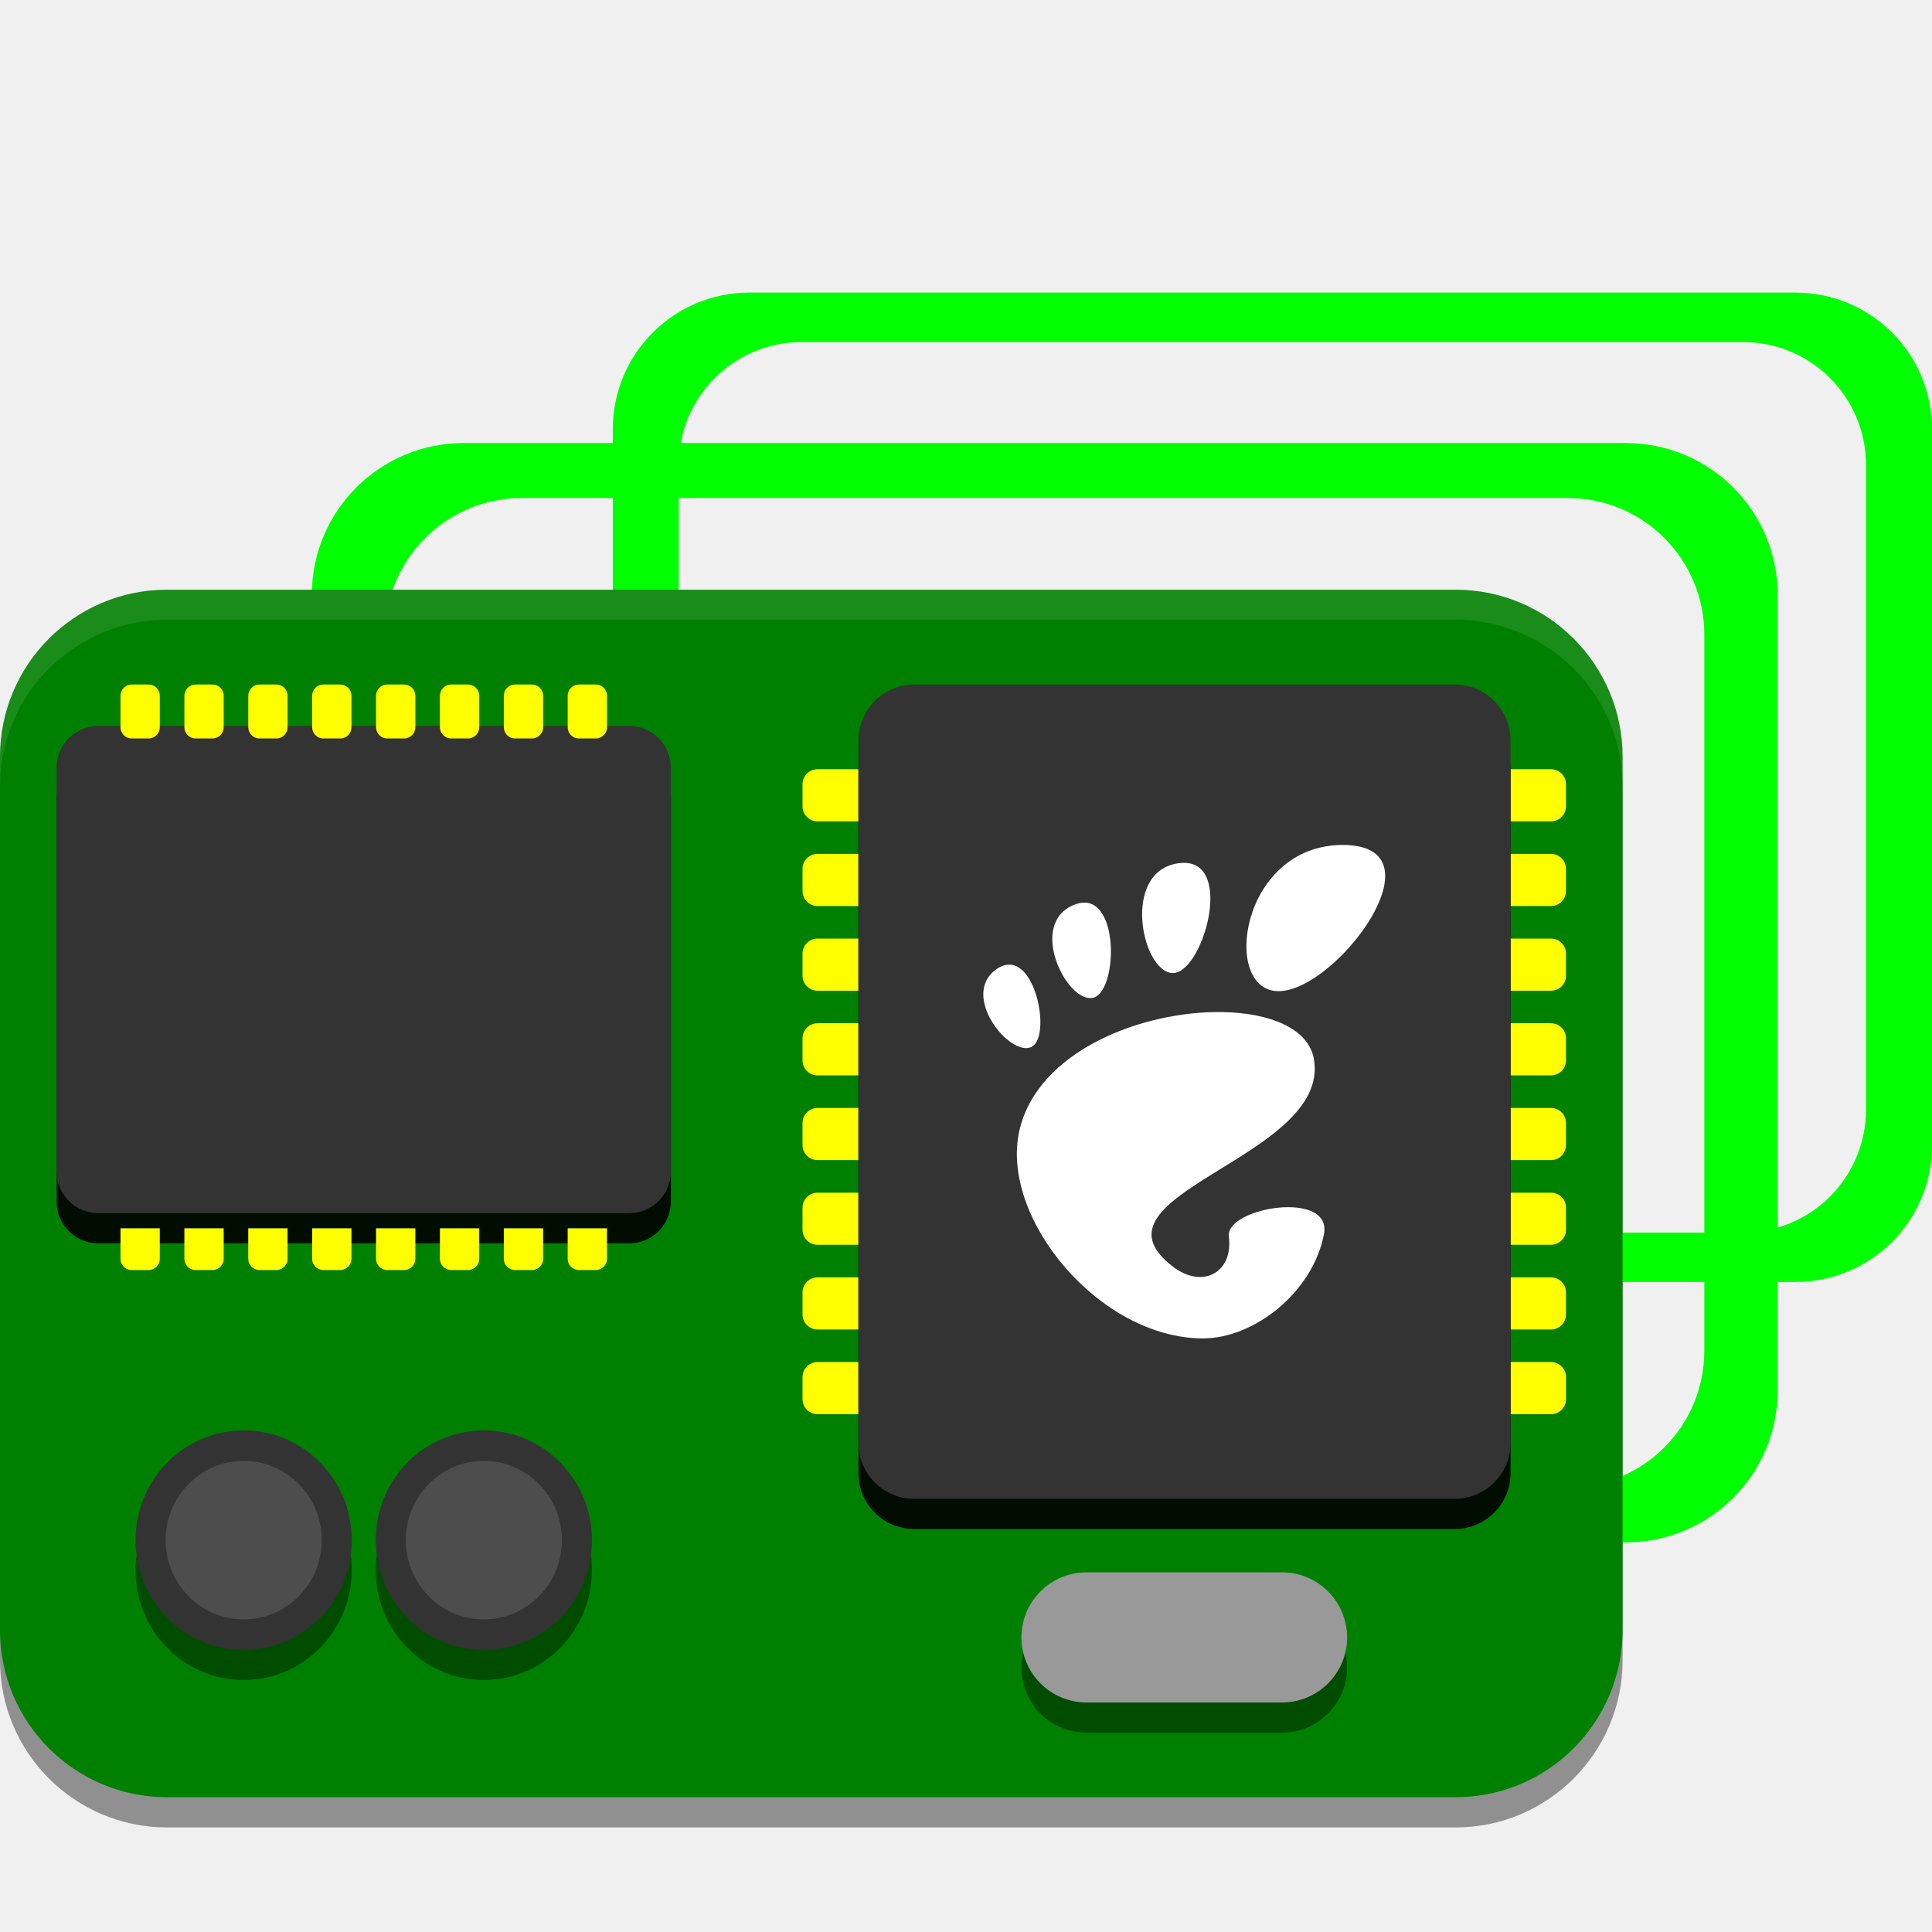
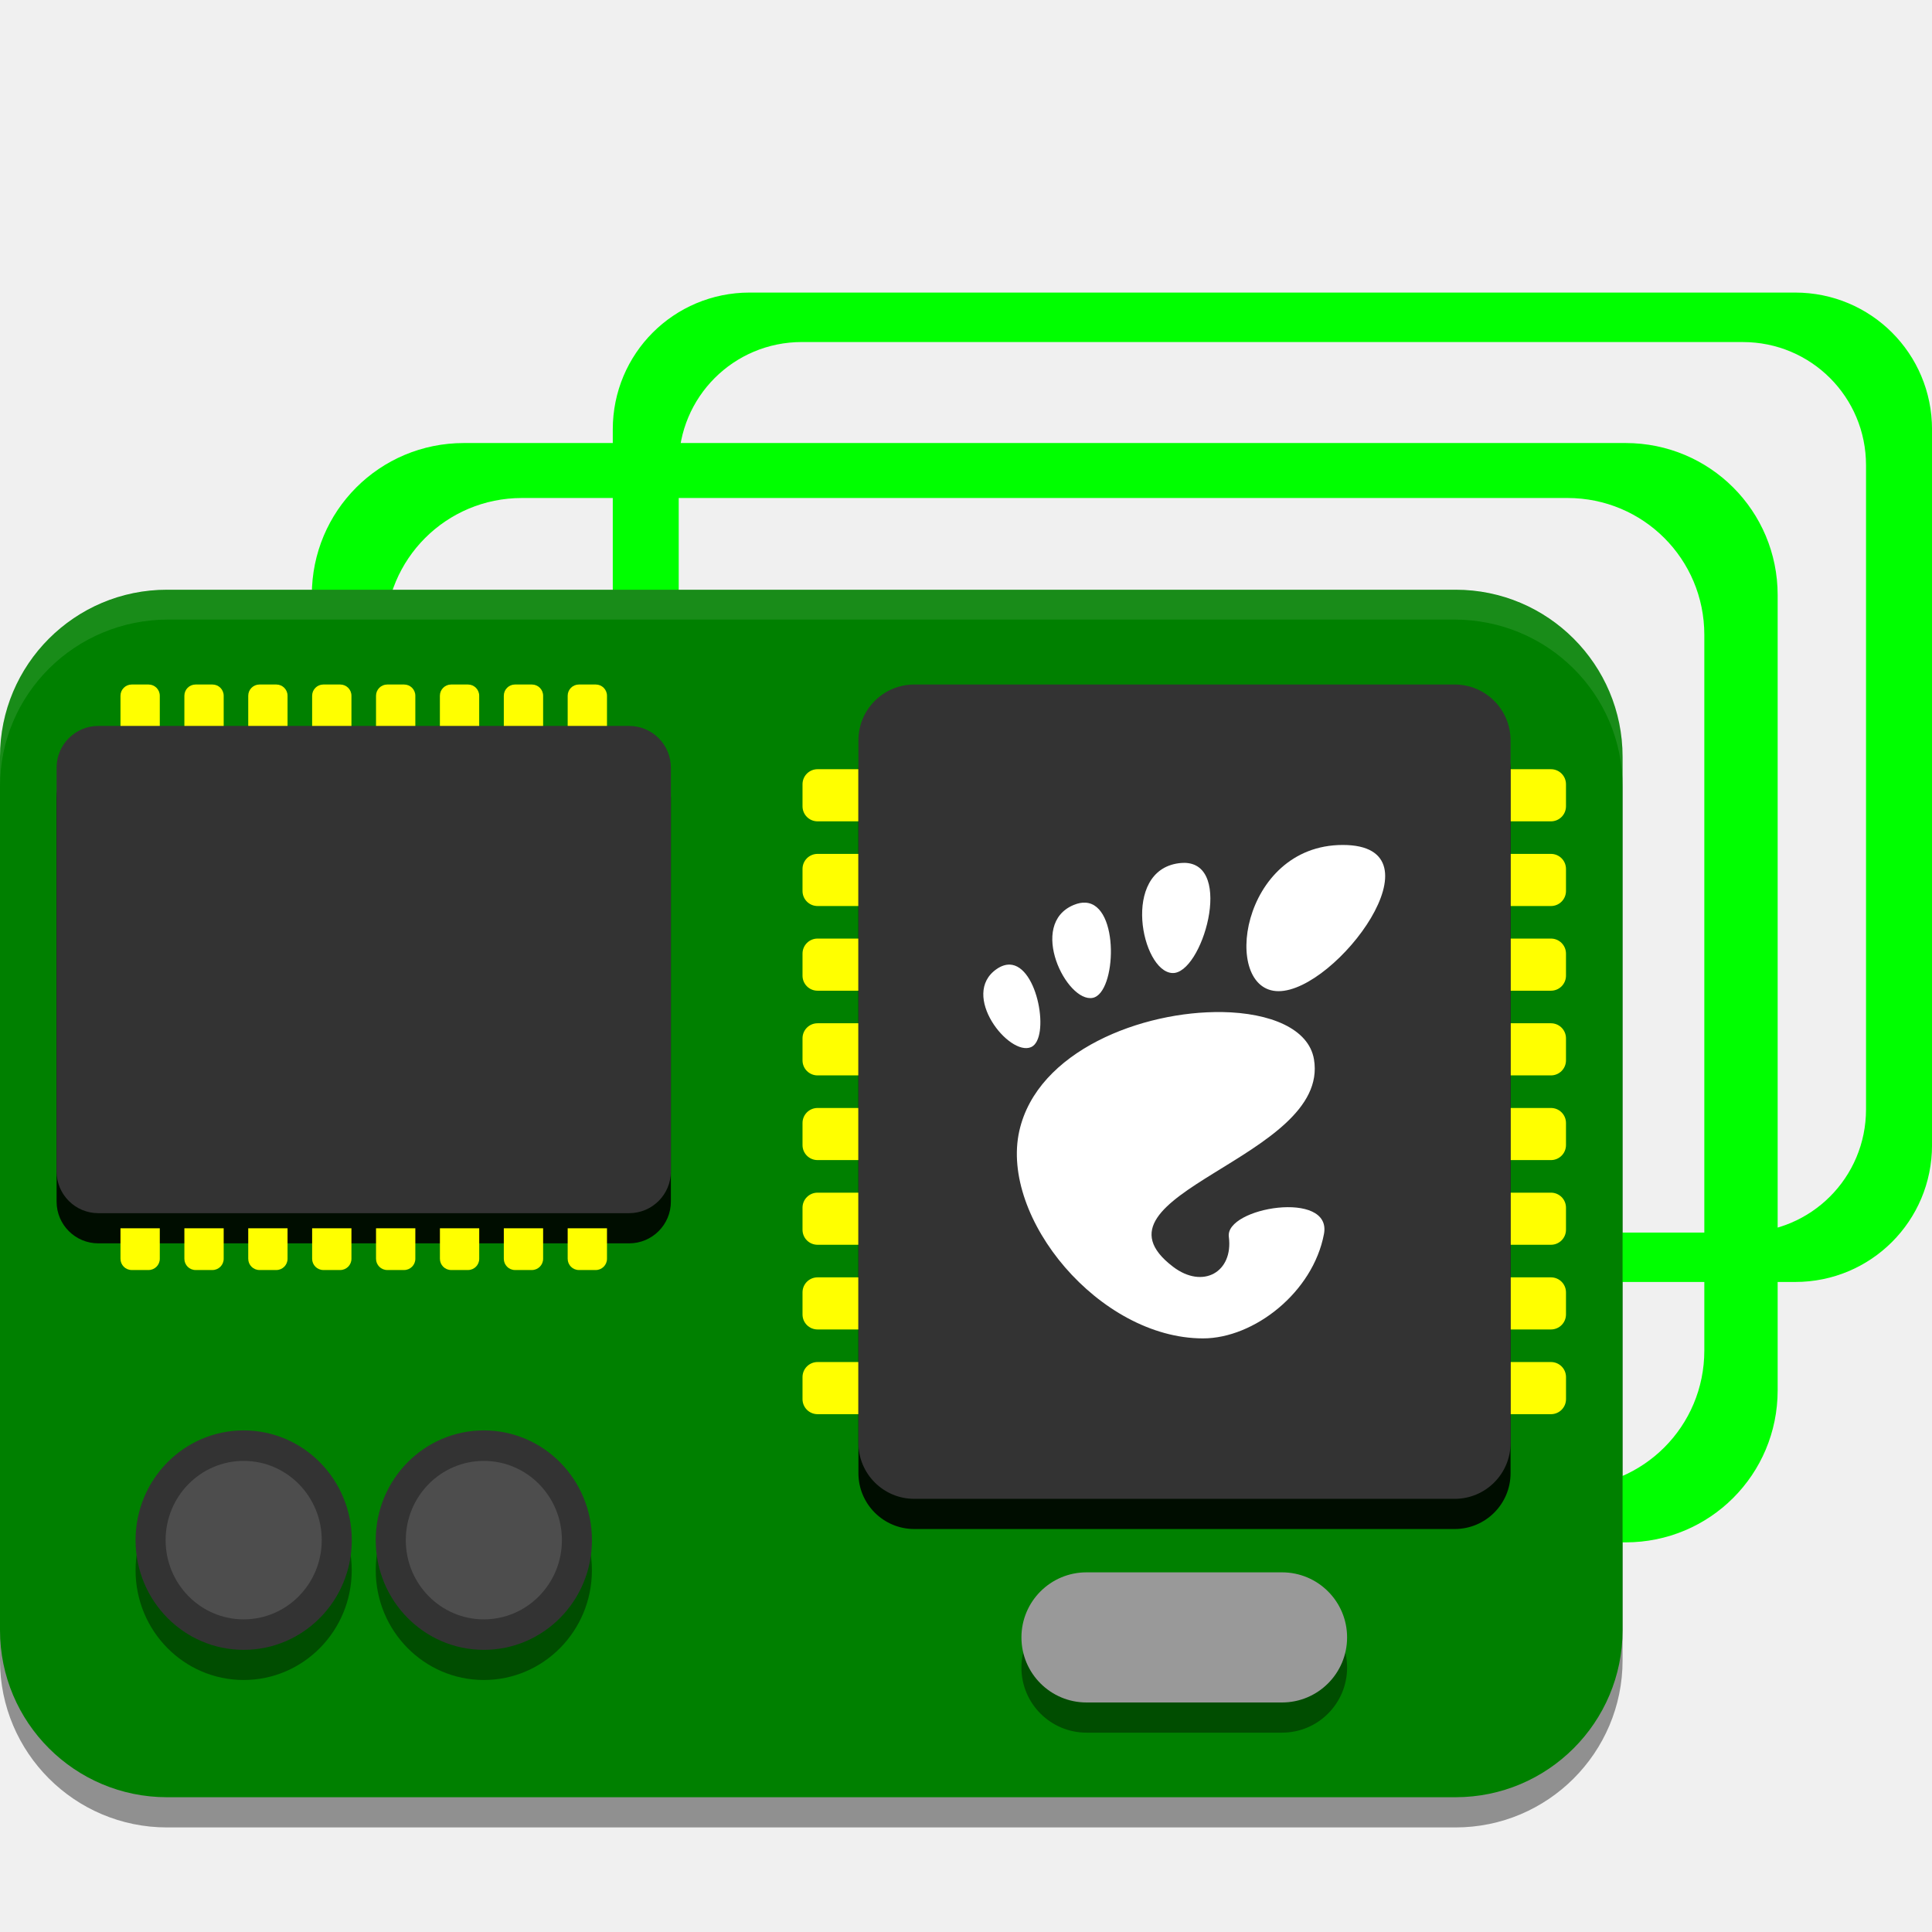
<svg xmlns="http://www.w3.org/2000/svg" id="svg8" version="1.1" viewBox="0 0 67.733 67.733" height="256" width="256">
  <defs id="defs2" />
  <g id="g5516" style="display:inline">
    <g id="layer1" style="display:inline;opacity:0.4">
      <rect style="display:inline;fill:#000000;stroke-width:1.333;paint-order:stroke fill markers" id="rect960" width="56.885" height="42.333" x="-6.1207203e-08" y="21.734" ry="5.856" />
    </g>
    <path id="path6940" style="fill:#00ff00;stroke-width:1.088;paint-order:stroke fill markers" d="m 26.281,10.257 c -2.658,0 -4.798,2.14 -4.798,4.798 v 25.091 c 0,2.658 2.14,4.798 4.798,4.798 h 36.654 c 2.658,0 4.799,-2.14 4.799,-4.798 V 15.055 c 0,-2.658 -2.14,-4.798 -4.799,-4.798 z m 1.833,1.735 H 61.102 c 2.392,0 4.318,1.926 4.318,4.318 v 22.582 c 0,2.392 -1.926,4.319 -4.318,4.319 H 28.113 c -2.392,0 -4.318,-1.926 -4.318,-4.319 V 16.309 c 0,-2.392 1.926,-4.318 4.318,-4.318 z" />
    <path id="rect6461" style="fill:#00ff00;stroke-width:1.209;paint-order:stroke fill markers" d="m 16.263,15.532 c -2.954,0 -5.331,2.378 -5.331,5.331 v 27.879 c 0,2.954 2.378,5.331 5.331,5.331 h 40.727 c 2.954,0 5.332,-2.378 5.332,-5.331 V 20.863 c 0,-2.954 -2.378,-5.331 -5.332,-5.331 z m 2.036,1.927 h 36.654 c 2.658,0 4.798,2.14 4.798,4.798 v 25.091 c 0,2.658 -2.14,4.799 -4.798,4.799 H 18.3 c -2.658,0 -4.798,-2.14 -4.798,-4.799 V 22.257 c 0,-2.658 2.14,-4.798 4.798,-4.798 z" />
    <rect style="fill:#008000;stroke-width:1.333;paint-order:stroke fill markers" id="rect5274" width="56.885" height="42.333" x="-6.1207203e-08" y="20.675" ry="5.856" />
    <g id="g1028">
      <path id="rect5404" style="display:inline;fill:#ffff00;stroke-width:2.779;paint-order:stroke fill markers" d="m 28.663,26.967 c -0.292,0 -0.528,0.235 -0.528,0.528 v 0.772 c 0,0.292 0.235,0.528 0.528,0.528 h 1.476 c 0.292,0 0.527,-0.235 0.527,-0.528 v -0.772 c 0,-0.292 -0.235,-0.528 -0.527,-0.528 z m 24.234,0 c -0.292,0 -0.527,0.235 -0.527,0.528 v 0.772 c 0,0.292 0.235,0.528 0.527,0.528 h 1.476 c 0.292,0 0.528,-0.235 0.528,-0.528 v -0.772 c 0,-0.292 -0.235,-0.528 -0.528,-0.528 z m -24.234,2.969 c -0.292,0 -0.528,0.235 -0.528,0.528 v 0.772 c 0,0.292 0.235,0.528 0.528,0.528 h 1.476 c 0.292,0 0.527,-0.235 0.527,-0.528 v -0.772 c 0,-0.292 -0.235,-0.528 -0.527,-0.528 z m 24.234,0 c -0.292,0 -0.527,0.235 -0.527,0.528 v 0.772 c 0,0.292 0.235,0.528 0.527,0.528 h 1.476 c 0.292,0 0.528,-0.235 0.528,-0.528 v -0.772 c 0,-0.292 -0.235,-0.528 -0.528,-0.528 z m -24.234,2.969 c -0.292,0 -0.528,0.235 -0.528,0.528 v 0.772 c 0,0.292 0.235,0.528 0.528,0.528 h 1.476 c 0.292,0 0.527,-0.235 0.527,-0.528 v -0.772 c 0,-0.292 -0.235,-0.528 -0.527,-0.528 z m 24.234,0 c -0.292,0 -0.527,0.235 -0.527,0.528 v 0.772 c 0,0.292 0.235,0.528 0.527,0.528 h 1.476 c 0.292,0 0.528,-0.235 0.528,-0.528 v -0.772 c 0,-0.292 -0.235,-0.528 -0.528,-0.528 z m -24.234,2.969 c -0.292,0 -0.528,0.235 -0.528,0.528 v 0.772 c 0,0.292 0.235,0.528 0.528,0.528 h 1.476 c 0.292,0 0.527,-0.235 0.527,-0.528 v -0.772 c 0,-0.292 -0.235,-0.528 -0.527,-0.528 z m 24.234,0 c -0.292,0 -0.527,0.235 -0.527,0.528 v 0.772 c 0,0.292 0.235,0.528 0.527,0.528 h 1.476 c 0.292,0 0.528,-0.235 0.528,-0.528 v -0.772 c 0,-0.292 -0.235,-0.528 -0.528,-0.528 z m -24.234,2.97 c -0.292,0 -0.528,0.235 -0.528,0.527 v 0.773 c 0,0.292 0.235,0.527 0.528,0.527 h 1.476 c 0.292,0 0.527,-0.235 0.527,-0.527 V 39.371 c 0,-0.292 -0.235,-0.527 -0.527,-0.527 z m 24.234,0 c -0.292,0 -0.527,0.235 -0.527,0.527 v 0.773 c 0,0.292 0.235,0.527 0.527,0.527 h 1.476 c 0.292,0 0.528,-0.235 0.528,-0.527 V 39.371 c 0,-0.292 -0.235,-0.527 -0.528,-0.527 z m -24.234,2.969 c -0.292,0 -0.528,0.235 -0.528,0.527 v 0.773 c 0,0.292 0.235,0.527 0.528,0.527 h 1.476 c 0.292,0 0.527,-0.235 0.527,-0.527 v -0.773 c 0,-0.292 -0.235,-0.527 -0.527,-0.527 z m 24.234,0 c -0.292,0 -0.527,0.235 -0.527,0.527 v 0.773 c 0,0.292 0.235,0.527 0.527,0.527 h 1.476 c 0.292,0 0.528,-0.235 0.528,-0.527 v -0.773 c 0,-0.292 -0.235,-0.527 -0.528,-0.527 z m -24.234,2.969 c -0.292,0 -0.528,0.235 -0.528,0.527 v 0.773 c 0,0.292 0.235,0.527 0.528,0.527 h 1.476 c 0.292,0 0.527,-0.235 0.527,-0.527 v -0.773 c 0,-0.292 -0.235,-0.527 -0.527,-0.527 z m 24.234,0 c -0.292,0 -0.527,0.235 -0.527,0.527 v 0.773 c 0,0.292 0.235,0.527 0.527,0.527 h 1.476 c 0.292,0 0.528,-0.235 0.528,-0.527 v -0.773 c 0,-0.292 -0.235,-0.527 -0.528,-0.527 z m -24.234,2.969 c -0.292,0 -0.528,0.235 -0.528,0.528 v 0.772 c 0,0.292 0.235,0.528 0.528,0.528 h 1.476 c 0.292,0 0.527,-0.235 0.527,-0.528 v -0.772 c 0,-0.292 -0.235,-0.528 -0.527,-0.528 z m 24.234,0 c -0.292,0 -0.527,0.235 -0.527,0.528 v 0.772 c 0,0.292 0.235,0.528 0.527,0.528 h 0.318 1.159 c 0.292,0 0.528,-0.235 0.528,-0.528 v -0.772 c 0,-0.292 -0.235,-0.528 -0.528,-0.528 h -1.159 z" />
      <g id="g1021">
        <rect style="fill:#000000;stroke-width:2.99;paint-order:stroke fill markers;opacity:0.9" id="rect975" width="28.549" height="22.863" x="25.056" y="-52.958" ry="1.958" transform="rotate(90)" />
        <rect style="fill:#333333;stroke-width:2.99;paint-order:stroke fill markers" id="rect5482" width="28.549" height="22.863" x="23.998" y="-52.958" ry="1.958" transform="rotate(90)" />
      </g>
      <path id="path5486" style="fill:#ffffff;fill-rule:nonzero;stroke:none;stroke-width:0.146;stroke-miterlimit:4" d="m 47.077,29.623 c -3.602,0 -4.278,5.126 -2.252,5.126 2.026,0 5.854,-5.126 2.252,-5.126 z m -5.566,0.628 c -0.057,-1.98e-4 -0.117,0.004 -0.181,0.012 -2.027,0.263 -1.314,3.785 -0.235,3.85 1.045,0.064 2.189,-3.856 0.416,-3.863 z m -3.45,1.395 c -0.124,-0.008 -0.262,0.016 -0.415,0.079 -1.629,0.672 -0.247,3.444 0.666,3.258 0.828,-0.169 0.946,-3.259 -0.251,-3.337 z m -2.66,2.172 c -0.142,-0.005 -0.295,0.042 -0.458,0.154 -1.304,0.9 0.439,3.076 1.206,2.738 0.672,-0.295 0.244,-2.859 -0.748,-2.893 z m 7.449,1.664 c -2.796,-0.047 -6.485,1.355 -7.115,4.169 -0.681,3.046 2.805,7.271 6.442,7.271 1.789,0 3.853,-1.614 4.239,-3.659 0.295,-1.559 -3.47,-0.934 -3.335,0.097 0.162,1.237 -0.908,1.848 -1.956,1.05 -3.337,-2.538 5.525,-3.804 4.941,-7.271 -0.182,-1.079 -1.538,-1.629 -3.216,-1.658 z" />
    </g>
    <path id="circle886" style="fill:#000000;stroke-width:4.113;paint-order:stroke fill markers;opacity:0.4" d="M 32.285 193.539 A 14.321 14.535 0 0 0 17.965 208.074 A 14.321 14.535 0 0 0 32.285 222.607 A 14.321 14.535 0 0 0 46.605 208.074 A 14.321 14.535 0 0 0 32.285 193.539 z M 64.109 193.539 A 14.321 14.535 0 0 0 49.789 208.074 A 14.321 14.535 0 0 0 64.109 222.607 A 14.321 14.535 0 0 0 78.43 208.074 A 14.321 14.535 0 0 0 64.109 193.539 z " transform="scale(0.2645833)" />
    <g id="g961">
      <g id="g5294" transform="matrix(3.182375,0,0,3.229976,-87.86713,-86.58697)">
        <circle style="fill:#333333;stroke-width:0.339;paint-order:stroke fill markers" id="circle5290" cx="30.295" cy="43.524" r="1.191" />
        <circle style="fill:#4d4d4d;stroke-width:0.245;paint-order:stroke fill markers" id="circle5292" cx="30.295" cy="43.524" r="0.86" />
      </g>
      <g id="g5304" transform="matrix(3.182375,0,0,3.229976,-79.4471,-86.58697)">
        <circle style="fill:#333333;stroke-width:0.339;paint-order:stroke fill markers" id="circle5300" cx="30.295" cy="43.524" r="1.191" />
        <circle style="fill:#4d4d4d;stroke-width:0.245;paint-order:stroke fill markers" id="circle5302" cx="30.295" cy="43.524" r="0.86" />
      </g>
    </g>
    <rect style="fill:#000000;fill-opacity:1;stroke-width:0.392;stroke-miterlimit:4;stroke-dasharray:none;paint-order:stroke fill markers;opacity:0.4" id="rect969" width="11.417" height="4.562" x="35.81" y="56.182" ry="2.281" />
    <rect style="fill:#999999;fill-opacity:1;stroke-width:0.392;stroke-miterlimit:4;stroke-dasharray:none;paint-order:stroke fill markers" id="rect5969" width="11.417" height="4.562" x="35.81" y="55.124" ry="2.281" />
    <path id="rect964" style="display:inline;opacity:0.1;fill:#ffffff;stroke-width:1.333;paint-order:stroke fill markers" d="M 5.901,20.675 C 2.632,20.675 0,23.287 0,26.531 v 1.046 C 0,24.333 2.632,21.721 5.901,21.721 H 50.984 c 3.269,0 5.901,2.612 5.901,5.856 v -1.046 c 0,-3.244 -2.632,-5.856 -5.901,-5.856 z" />
-     <g id="g1014">
+     <g id="g872">
+       <path id="rect5322" style="display:inline;fill:#ffff00;stroke-width:2.086;paint-order:stroke fill markers" d="m 4.618,23.998 c -0.218,0 -0.394,0.176 -0.394,0.394 v 1.102 c 0,0.218 0.176,0.394 0.394,0.394 h 0.59 c 0.218,0 0.394,-0.176 0.394,-0.394 v -1.102 c 0,-0.218 -0.176,-0.394 -0.394,-0.394 z m 2.239,0 c -0.218,0 -0.393,0.176 -0.393,0.394 v 1.102 c 0,0.218 0.175,0.394 0.393,0.394 h 0.591 c 0.218,0 0.394,-0.176 0.394,-0.394 v -1.102 c 0,-0.218 -0.175,-0.394 -0.394,-0.394 z m 2.24,0 c -0.218,0 -0.394,0.176 -0.394,0.394 v 1.102 c 0,0.218 0.176,0.394 0.394,0.394 h 0.59 c 0.218,0 0.394,-0.176 0.394,-0.394 v -1.102 c 0,-0.218 -0.176,-0.394 -0.394,-0.394 z m 2.24,0 c -0.218,0 -0.394,0.176 -0.394,0.394 v 1.102 c 0,0.218 0.176,0.394 0.394,0.394 h 0.59 c 0.218,0 0.394,-0.176 0.394,-0.394 v -1.102 c 0,-0.218 -0.175,-0.394 -0.394,-0.394 z m 2.24,0 c -0.218,0 -0.394,0.176 -0.394,0.394 v 1.102 c 0,0.218 0.176,0.394 0.394,0.394 h 0.59 c 0.218,0 0.394,-0.176 0.394,-0.394 v -1.102 c 0,-0.218 -0.175,-0.394 -0.394,-0.394 z m 2.239,0 c -0.218,0 -0.394,0.176 -0.394,0.394 v 1.102 c 0,0.218 0.175,0.394 0.394,0.394 h 0.59 c 0.218,0 0.394,-0.176 0.394,-0.394 v -1.102 c 0,-0.218 -0.176,-0.394 -0.394,-0.394 z m 2.24,0 c -0.218,0 -0.393,0.176 -0.393,0.394 v 1.102 c 0,0.218 0.175,0.394 0.393,0.394 h 0.591 c 0.218,0 0.394,-0.176 0.394,-0.394 v -1.102 c 0,-0.218 -0.175,-0.394 -0.394,-0.394 z m 2.24,0 c -0.218,0 -0.394,0.176 -0.394,0.394 v 1.102 c 0,0.218 0.176,0.394 0.394,0.394 h 0.59 c 0.218,0 0.394,-0.176 0.394,-0.394 v -1.102 c 0,-0.218 -0.176,-0.394 -0.394,-0.394 z" />
      <g id="g1006">
-         <rect style="fill:#000000;stroke-width:2.245;paint-order:stroke fill markers;opacity:0.9" id="rect965" width="21.536" height="17.082" x="1.984" y="26.508" ry="1.463" />
+         <rect style="opacity:0.9;fill:#000000;stroke-width:2.245;paint-order:stroke fill markers" id="rect965" width="21.536" height="17.082" x="1.984" y="26.508" ry="1.463" />
        <rect style="fill:#333333;stroke-width:2.245;paint-order:stroke fill markers" id="rect5400" width="21.536" height="17.082" x="1.984" y="25.45" ry="1.463" />
      </g>
-       <g id="g1002">
-         <path id="rect5322" style="display:inline;fill:#ffff00;stroke-width:7.886;paint-order:stroke fill markers" d="M 17.455 90.701 C 16.63 90.701 15.965 91.366 15.965 92.191 L 15.965 96.357 C 15.965 97.182 16.63 97.848 17.455 97.848 L 19.684 97.848 C 20.509 97.848 21.174 97.182 21.174 96.357 L 21.174 92.191 C 21.174 91.366 20.509 90.701 19.684 90.701 L 17.455 90.701 z M 25.918 90.701 C 25.093 90.701 24.432 91.366 24.432 92.191 L 24.432 96.357 C 24.432 97.182 25.093 97.848 25.918 97.848 L 28.15 97.848 C 28.975 97.848 29.639 97.182 29.639 96.357 L 29.639 92.191 C 29.639 91.366 28.975 90.701 28.15 90.701 L 25.918 90.701 z M 34.385 90.701 C 33.56 90.701 32.895 91.366 32.895 92.191 L 32.895 96.357 C 32.895 97.182 33.56 97.848 34.385 97.848 L 36.615 97.848 C 37.44 97.848 38.105 97.182 38.105 96.357 L 38.105 92.191 C 38.105 91.366 37.44 90.701 36.615 90.701 L 34.385 90.701 z M 42.85 90.701 C 42.025 90.701 41.359 91.366 41.359 92.191 L 41.359 96.357 C 41.359 97.182 42.025 97.848 42.85 97.848 L 45.08 97.848 C 45.905 97.848 46.568 97.182 46.568 96.357 L 46.568 92.191 C 46.568 91.366 45.905 90.701 45.08 90.701 L 42.85 90.701 z M 51.316 90.701 C 50.491 90.701 49.826 91.366 49.826 92.191 L 49.826 96.357 C 49.826 97.182 50.491 97.848 51.316 97.848 L 53.547 97.848 C 54.372 97.848 55.035 97.182 55.035 96.357 L 55.035 92.191 C 55.035 91.366 54.372 90.701 53.547 90.701 L 51.316 90.701 z M 59.779 90.701 C 58.954 90.701 58.291 91.366 58.291 92.191 L 58.291 96.357 C 58.291 97.182 58.954 97.848 59.779 97.848 L 62.01 97.848 C 62.835 97.848 63.5 97.182 63.5 96.357 L 63.5 92.191 C 63.5 91.366 62.835 90.701 62.01 90.701 L 59.779 90.701 z M 68.244 90.701 C 67.419 90.701 66.758 91.366 66.758 92.191 L 66.758 96.357 C 66.758 97.182 67.419 97.848 68.244 97.848 L 70.477 97.848 C 71.302 97.848 71.965 97.182 71.965 96.357 L 71.965 92.191 C 71.965 91.366 71.302 90.701 70.477 90.701 L 68.244 90.701 z M 76.711 90.701 C 75.886 90.701 75.221 91.366 75.221 92.191 L 75.221 96.357 C 75.221 97.182 75.886 97.848 76.711 97.848 L 78.941 97.848 C 79.766 97.848 80.432 97.182 80.432 96.357 L 80.432 92.191 C 80.432 91.366 79.766 90.701 78.941 90.701 L 76.711 90.701 z " transform="scale(0.2645833)" />
-         <path id="path986" style="display:inline;fill:#ffff00;stroke-width:2.086;paint-order:stroke fill markers" d="m 4.224,43.061 v 1.07 c 0,0.218 0.176,0.394 0.394,0.394 h 0.59 c 0.218,0 0.394,-0.176 0.394,-0.394 v -1.07 z m 2.24,0 v 1.07 c 0,0.218 0.175,0.394 0.393,0.394 h 0.591 c 0.218,0 0.394,-0.176 0.394,-0.394 v -1.07 z m 2.239,0 v 1.07 c 0,0.218 0.176,0.394 0.394,0.394 h 0.59 c 0.218,0 0.394,-0.176 0.394,-0.394 v -1.07 z m 2.24,0 v 1.07 c 0,0.218 0.176,0.394 0.394,0.394 h 0.59 c 0.218,0 0.394,-0.176 0.394,-0.394 v -1.07 z m 2.24,0 v 1.07 c 0,0.218 0.176,0.394 0.394,0.394 h 0.59 c 0.218,0 0.394,-0.176 0.394,-0.394 v -1.07 z m 2.24,0 v 1.07 c 0,0.218 0.175,0.394 0.394,0.394 h 0.59 c 0.218,0 0.394,-0.176 0.394,-0.394 v -1.07 z m 2.24,0 v 1.07 c 0,0.218 0.175,0.394 0.393,0.394 h 0.591 c 0.218,0 0.394,-0.176 0.394,-0.394 v -1.07 z m 2.239,0 v 0.204 0.866 c 0,0.218 0.176,0.394 0.394,0.394 h 0.59 c 0.218,0 0.394,-0.176 0.394,-0.394 v -0.866 -0.204 z" />
-       </g>
+       <path id="path986" style="display:inline;fill:#ffff00;stroke-width:2.086;paint-order:stroke fill markers" d="m 4.224,43.061 v 1.07 c 0,0.218 0.176,0.394 0.394,0.394 h 0.59 c 0.218,0 0.394,-0.176 0.394,-0.394 v -1.07 z m 2.24,0 v 1.07 c 0,0.218 0.175,0.394 0.393,0.394 h 0.591 c 0.218,0 0.394,-0.176 0.394,-0.394 v -1.07 z m 2.239,0 v 1.07 c 0,0.218 0.176,0.394 0.394,0.394 h 0.59 c 0.218,0 0.394,-0.176 0.394,-0.394 v -1.07 z m 2.24,0 v 1.07 c 0,0.218 0.176,0.394 0.394,0.394 h 0.59 c 0.218,0 0.394,-0.176 0.394,-0.394 v -1.07 z m 2.24,0 v 1.07 c 0,0.218 0.176,0.394 0.394,0.394 h 0.59 c 0.218,0 0.394,-0.176 0.394,-0.394 v -1.07 z m 2.24,0 v 1.07 c 0,0.218 0.175,0.394 0.394,0.394 h 0.59 c 0.218,0 0.394,-0.176 0.394,-0.394 v -1.07 z m 2.24,0 v 1.07 c 0,0.218 0.175,0.394 0.393,0.394 h 0.591 c 0.218,0 0.394,-0.176 0.394,-0.394 v -1.07 z m 2.239,0 v 0.204 0.866 c 0,0.218 0.176,0.394 0.394,0.394 h 0.59 c 0.218,0 0.394,-0.176 0.394,-0.394 v -0.866 -0.204 z" />
    </g>
  </g>
</svg>
